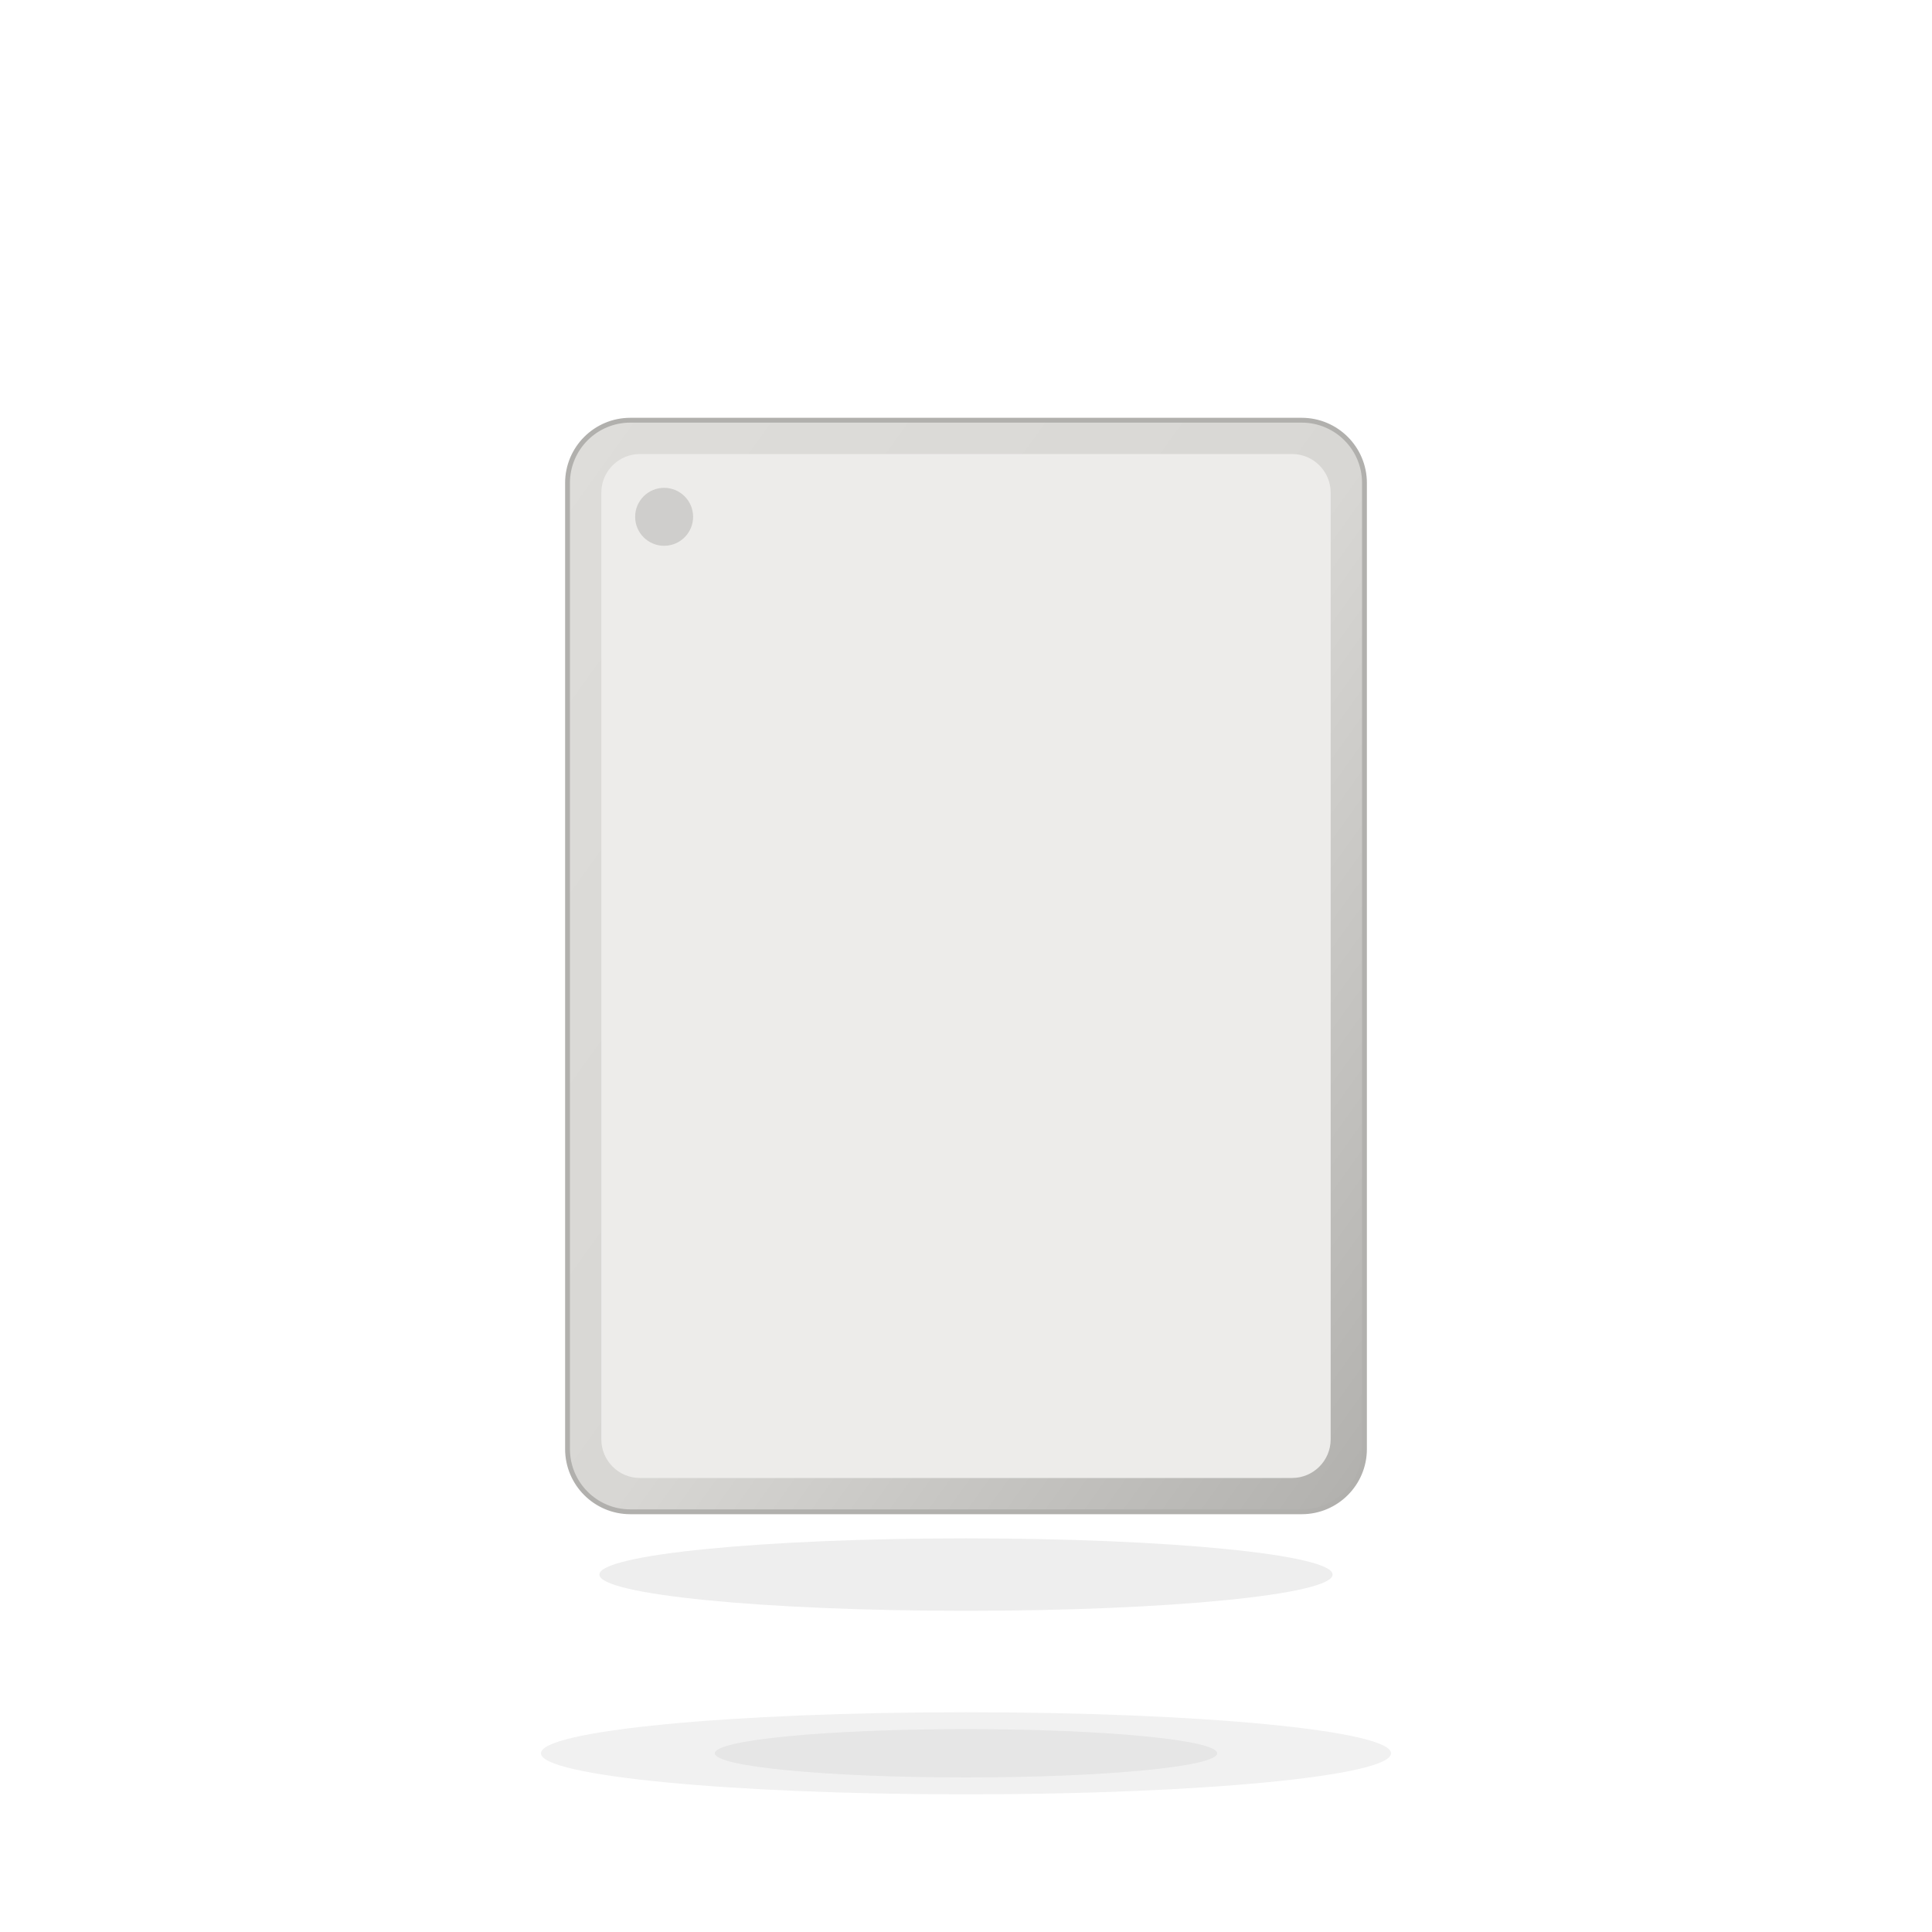
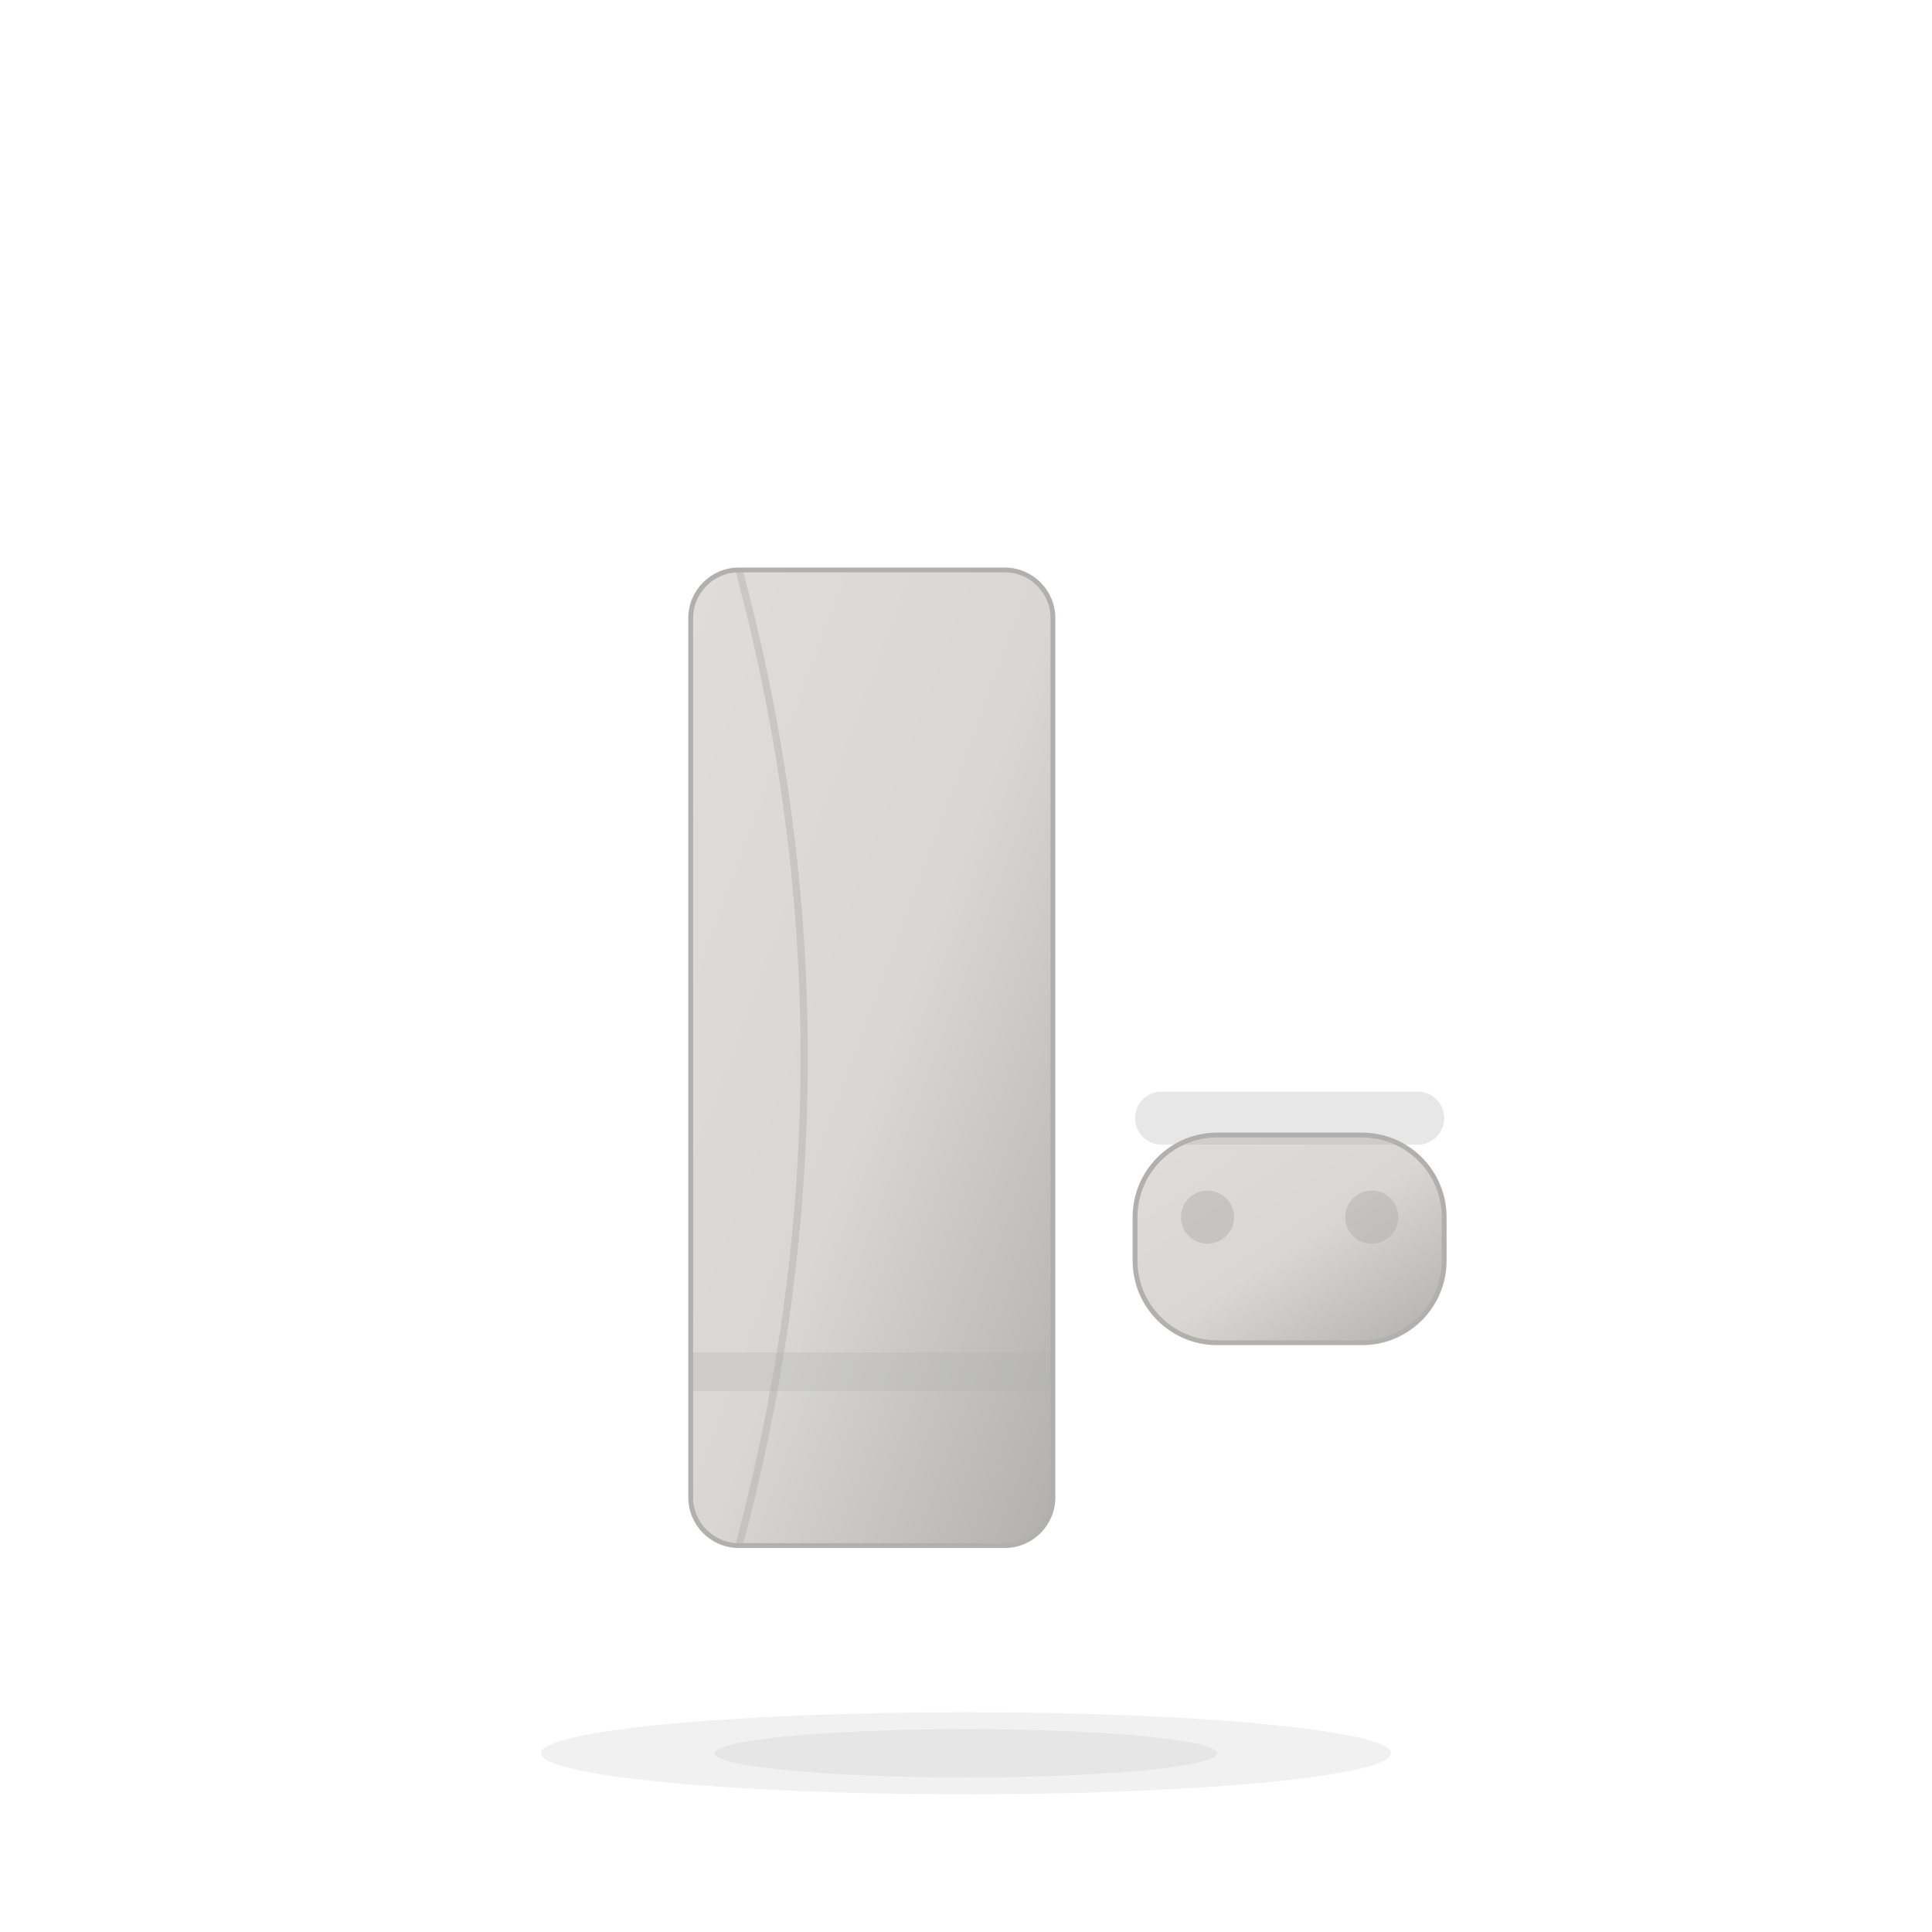
- <svg xmlns="http://www.w3.org/2000/svg" viewBox="0 0 800 800" width="800" height="800" role="img" aria-label="Lenovo Idea Tab Pro 12.7 256 GB">
+ <svg xmlns="http://www.w3.org/2000/svg" viewBox="0 0 800 800" width="800" height="800" role="img" aria-label="PS5 VR2 Lentes Realidad Virtual">
  <rect width="800" height="800" fill="#FFFFFF" />
  <ellipse cx="400" cy="726" rx="176" ry="17" fill="#000" opacity=".055" />
  <ellipse cx="400" cy="726" rx="104" ry="10" fill="#000" opacity=".05" />
  <defs>
    <linearGradient id="cuerpo" x1="0" y1="0" x2="1" y2="1">
      <stop offset="0" stop-color="#DEDDDA" />
      <stop offset="0.52" stop-color="#D8D7D4" />
      <stop offset="1" stop-color="#B1B0AD" />
    </linearGradient>
    <linearGradient id="brillo" x1="0" y1="0" x2="1" y2="1">
      <stop offset="0" stop-color="#FFFFFF" stop-opacity=".28" />
      <stop offset="0.42" stop-color="#FFFFFF" stop-opacity="0" />
    </linearGradient>
    <linearGradient id="pantalla" x1="0" y1="0" x2="0.7" y2="1">
      <stop offset="0" stop-color="#F7F7F6" />
      <stop offset="1" stop-color="#E3E3E1" />
    </linearGradient>
  </defs>
-   <ellipse cx="400" cy="652.0" rx="151.8" ry="15" fill="#000" opacity=".07" />
-   <rect x="235.0" y="174.0" width="330" height="452" rx="26" fill="url(#cuerpo)" stroke="#B1B0AD" stroke-width="2" />
-   <rect x="249.0" y="188.0" width="302" height="424" rx="16" fill="#EDECEA" />
-   <circle cx="275.0" cy="214.0" r="12" fill="#B1B0AD" opacity=".5" />
+   <rect x="286" y="236" width="150" height="404" rx="20" fill="url(#cuerpo)" stroke="#B1B0AD" stroke-width="2" />
+   <path d="M306 236 q54 202 0 404" fill="none" stroke="#B1B0AD" stroke-width="3" opacity=".45" />
+   <rect x="286" y="560" width="150" height="16" fill="#B1B0AD" opacity=".28" />
+   <rect x="470" y="470" width="128" height="86" rx="34" fill="url(#cuerpo)" stroke="#B1B0AD" stroke-width="2" />
+   <circle cx="500" cy="504" r="11" fill="#B1B0AD" opacity=".5" />
+   <circle cx="568" cy="504" r="11" fill="#B1B0AD" opacity=".5" />
+   <rect x="470" y="452" width="128" height="22" rx="11" fill="#B1B0AD" opacity=".3" />
</svg>
